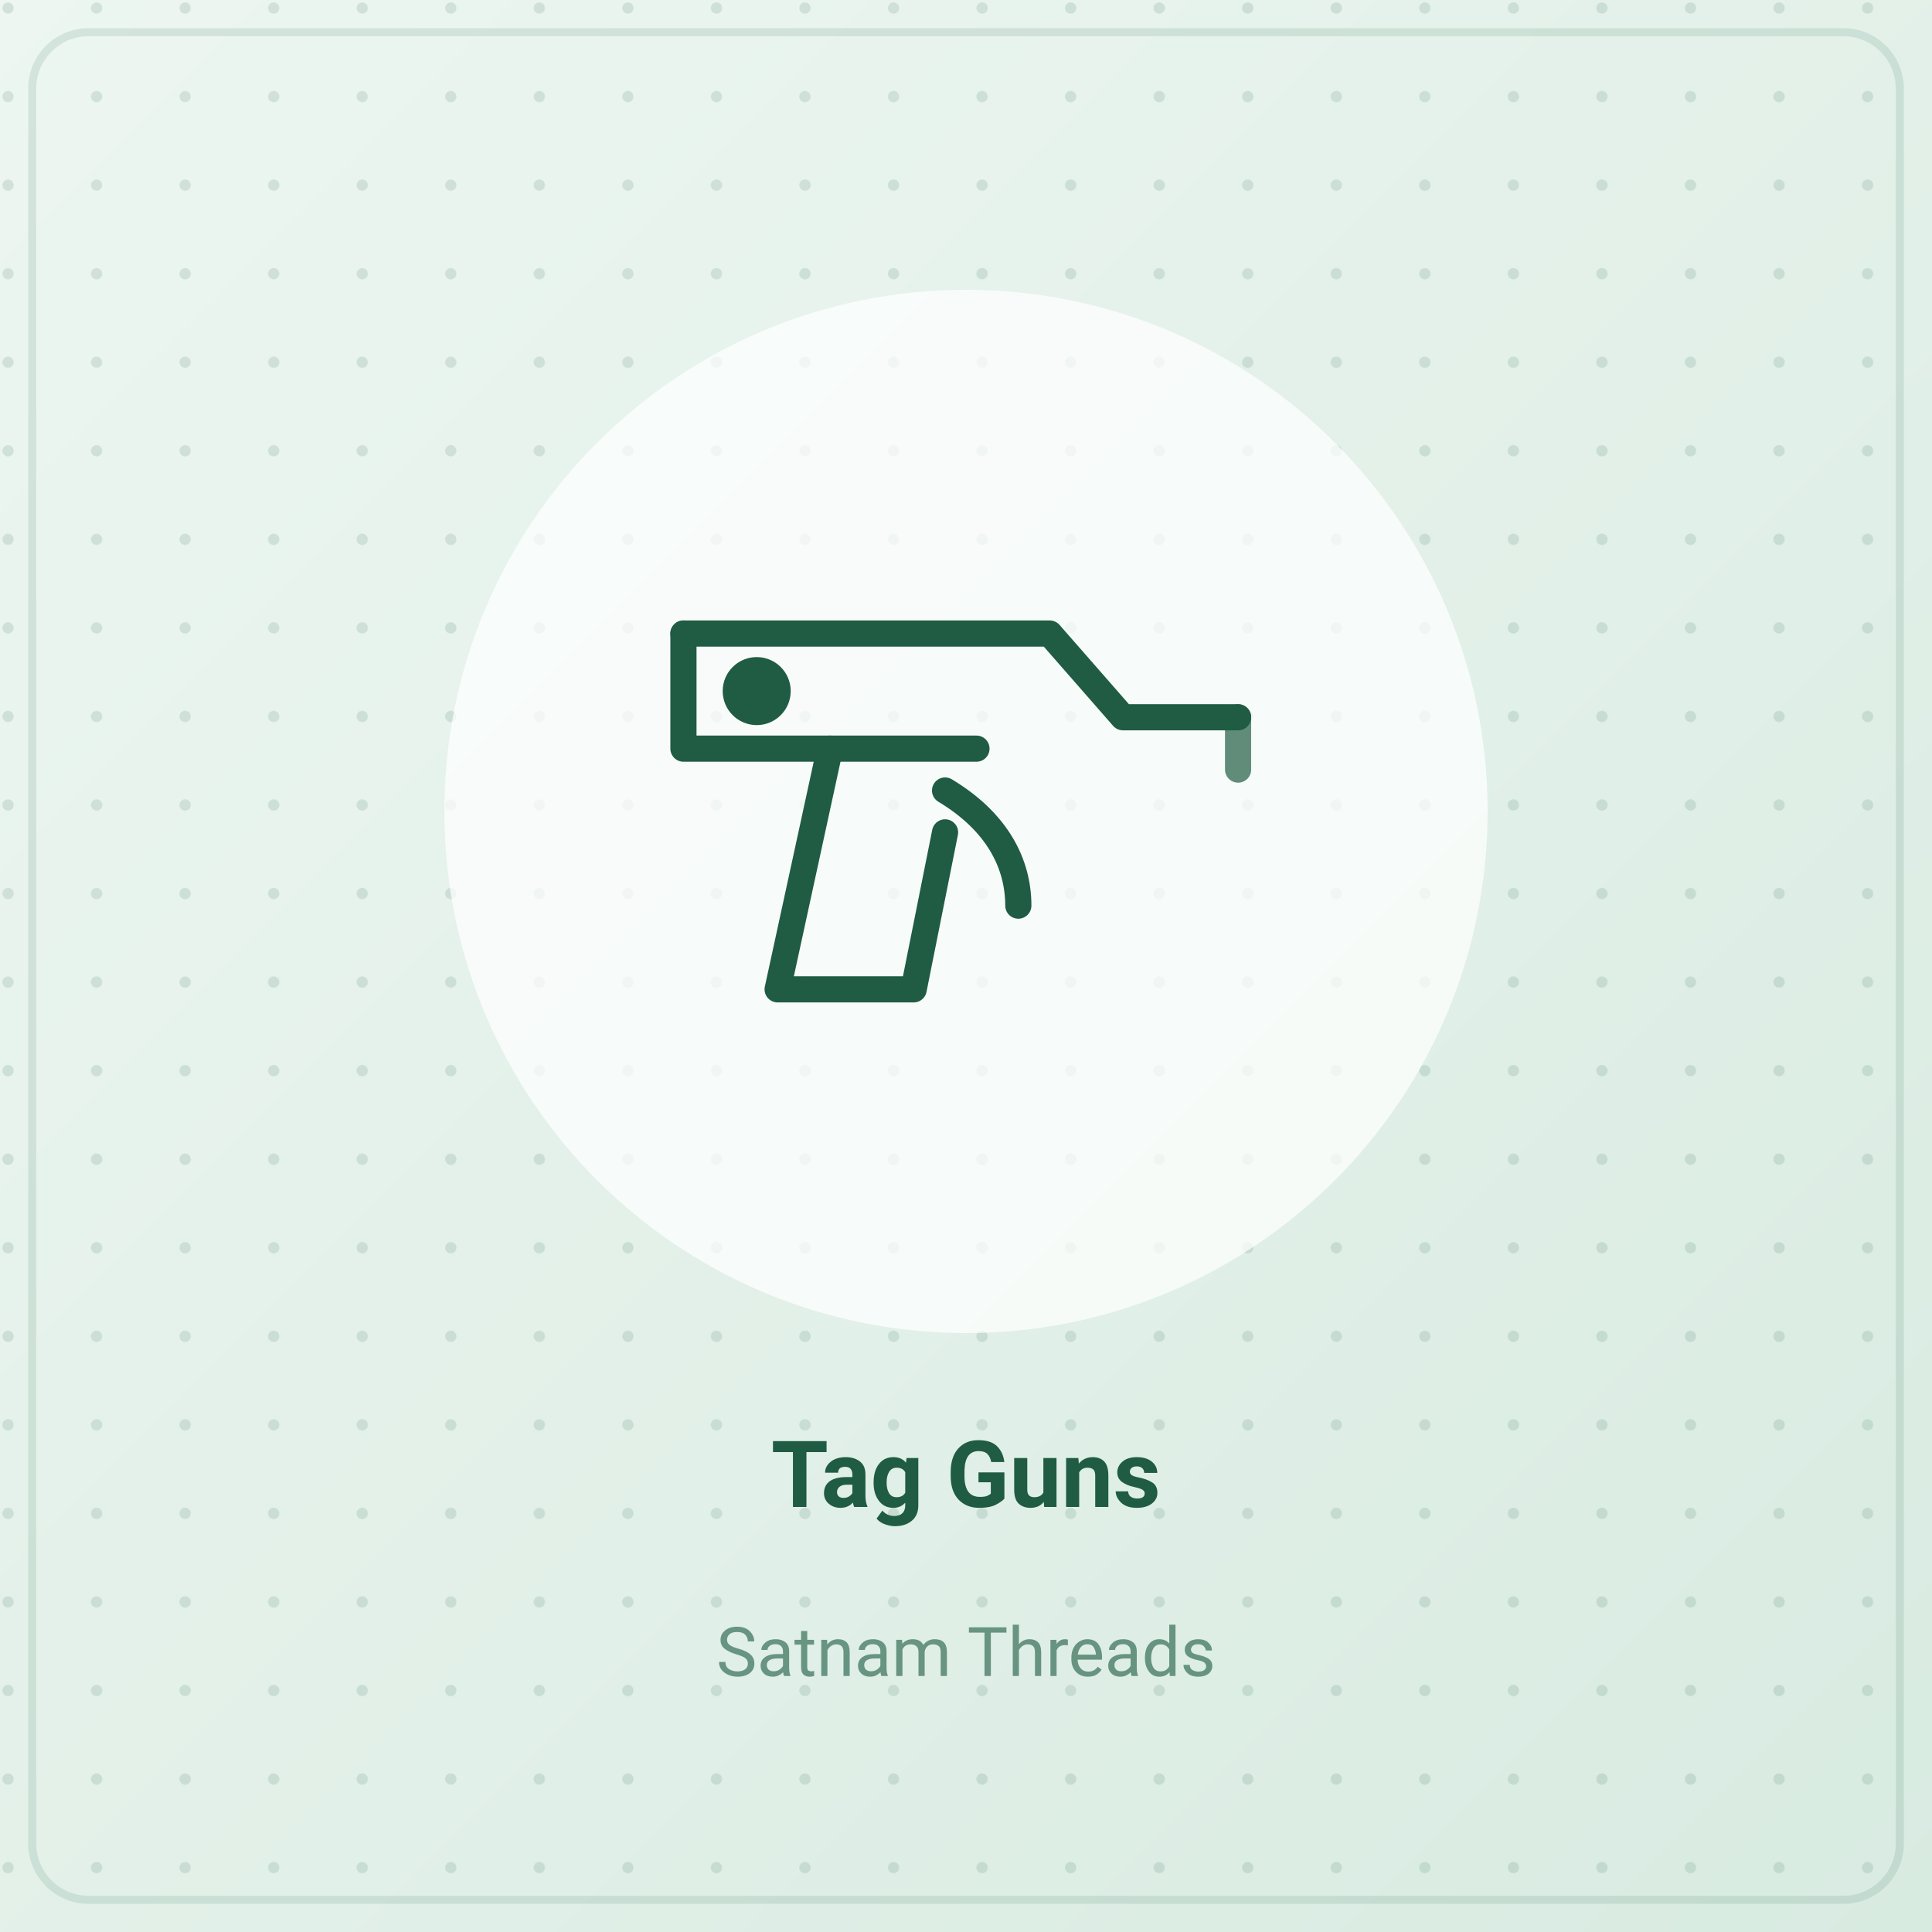
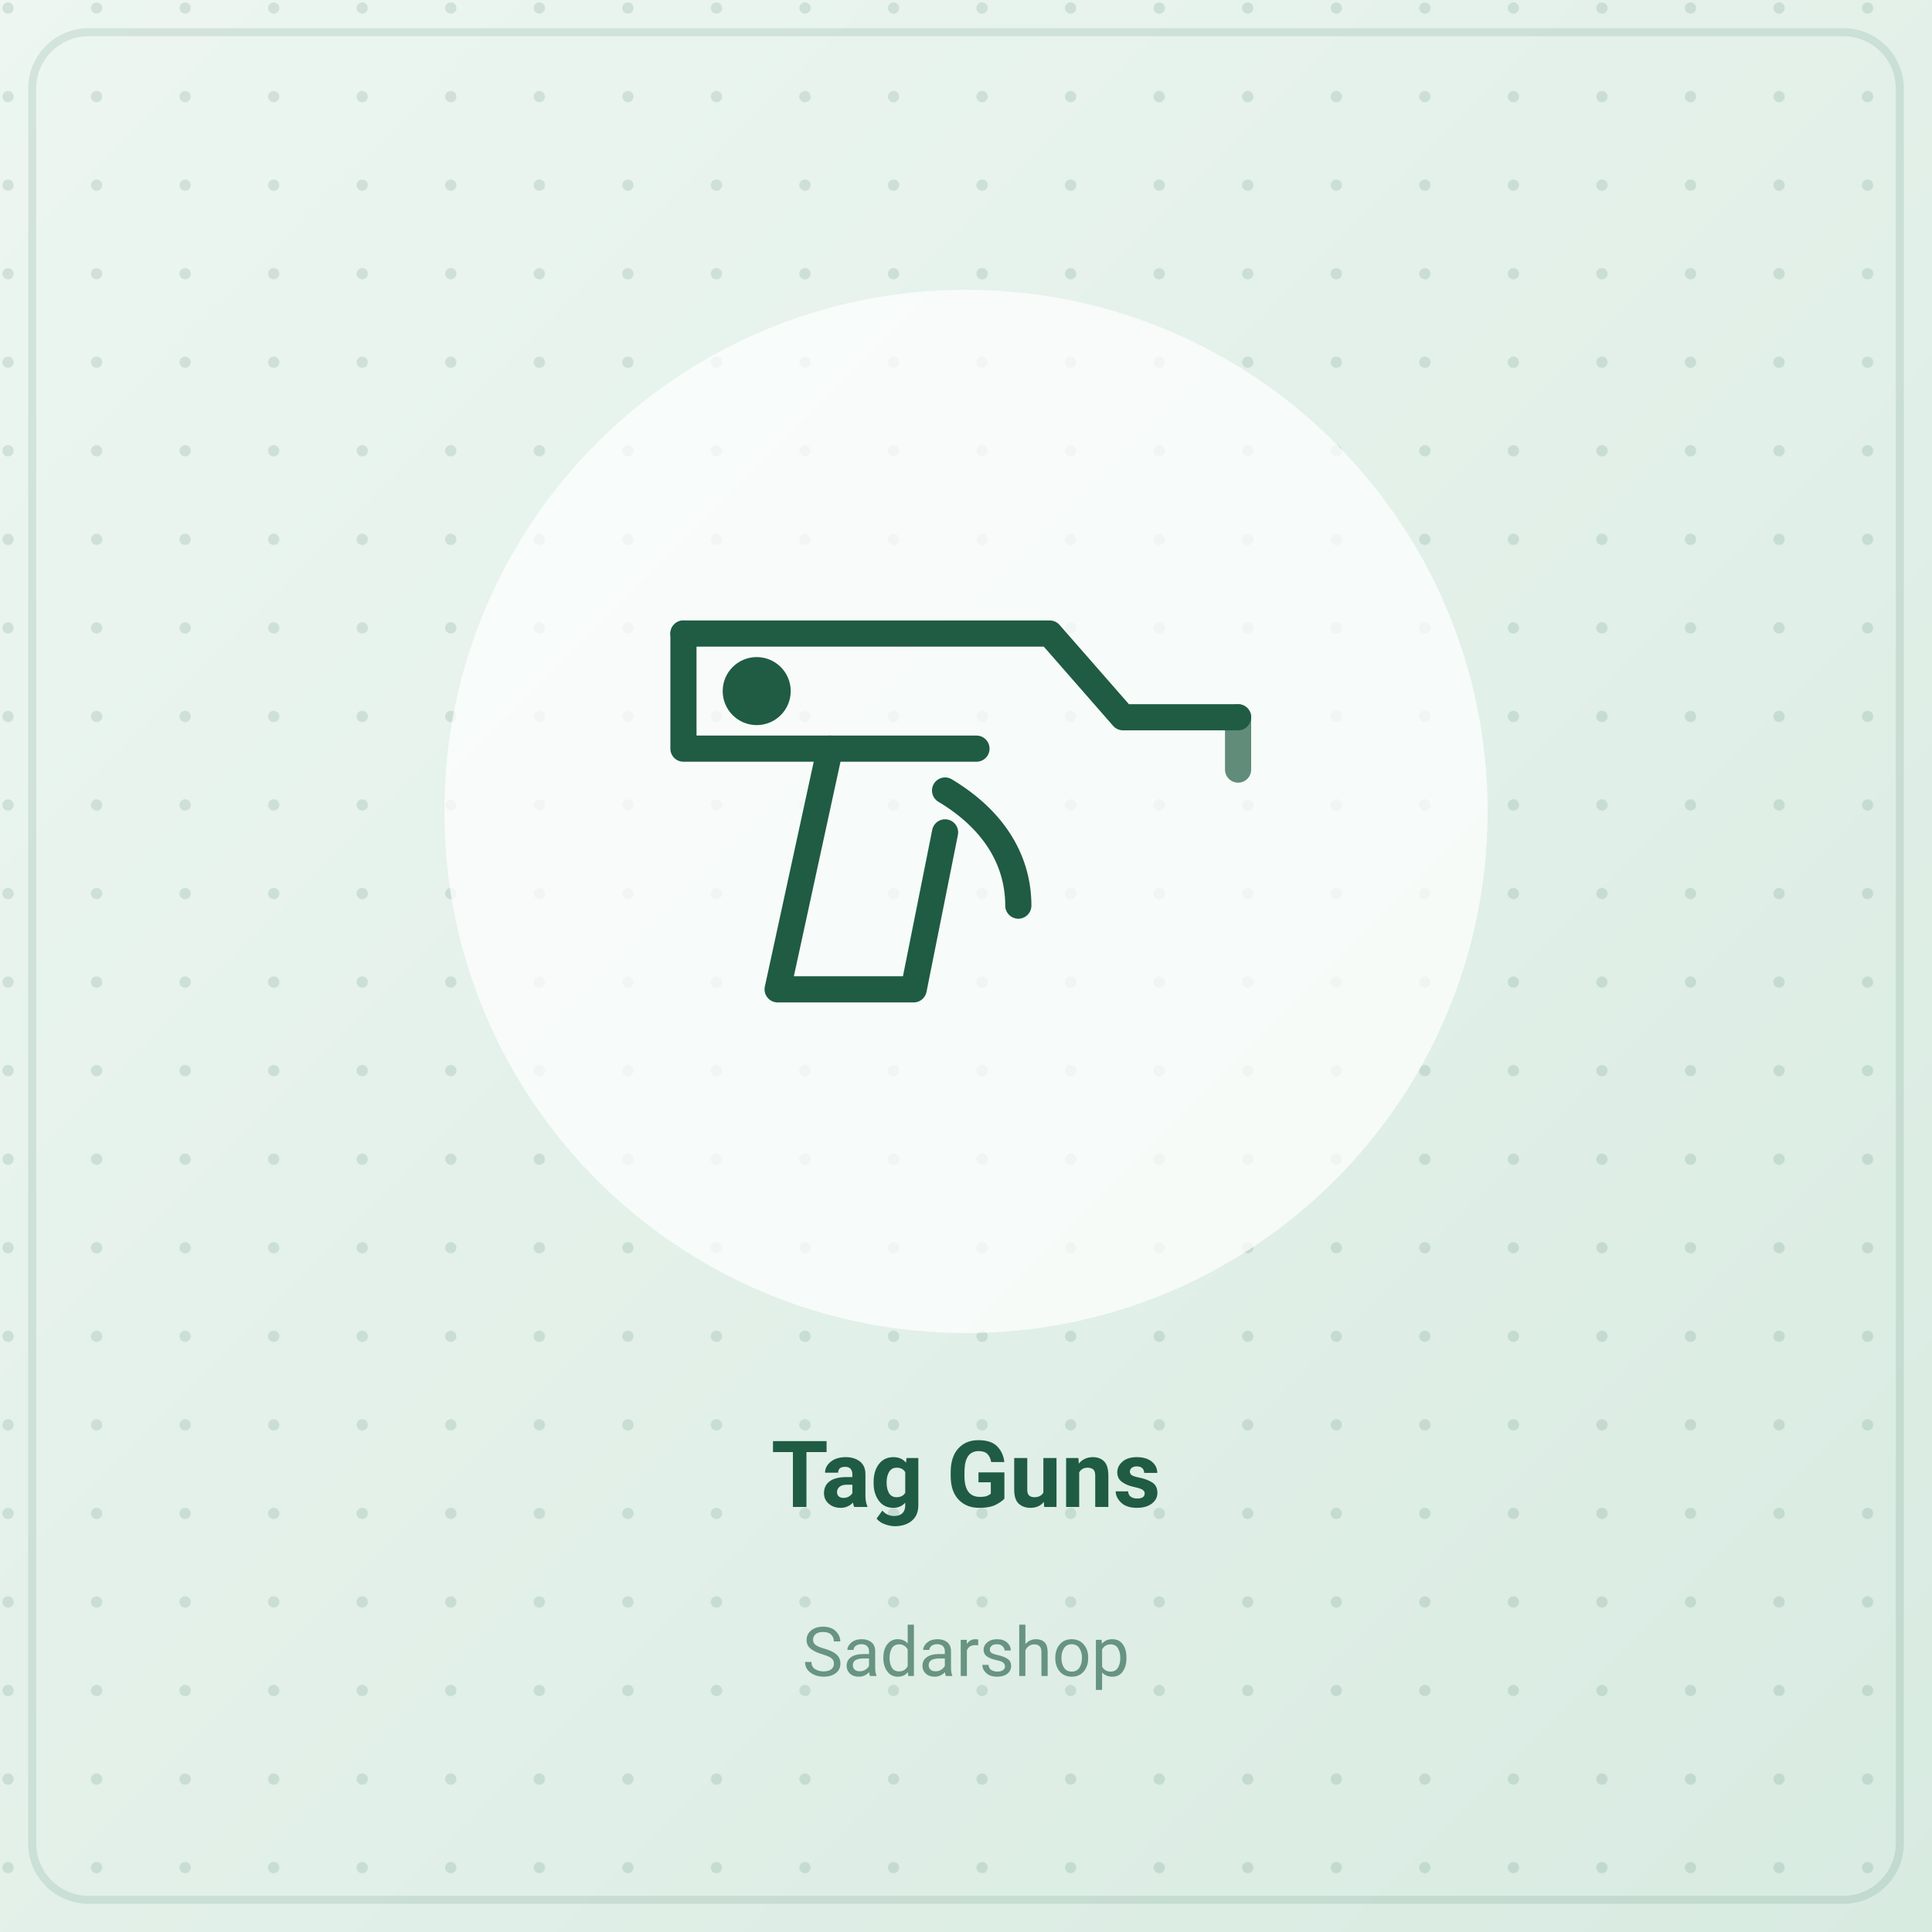
<svg xmlns="http://www.w3.org/2000/svg" viewBox="0 0 480 480" width="480" height="480" role="img" aria-label="Tag Guns">
  <defs>
    <linearGradient id="bg" x1="0" y1="0" x2="1" y2="1">
      <stop offset="0" stop-color="#EDF6F1" />
      <stop offset="1" stop-color="#D8EBE1" />
    </linearGradient>
    <pattern id="dots" width="22" height="22" patternUnits="userSpaceOnUse">
      <circle cx="2" cy="2" r="1.4" fill="#1F5C43" opacity=".13" />
    </pattern>
  </defs>
  <rect width="480" height="480" fill="url(#bg)" />
  <rect width="480" height="480" fill="url(#dots)" />
  <circle cx="240" cy="201.6" r="129.6" fill="#fff" opacity=".72" />
  <g transform="translate(110 71.6) scale(1.3)" color="#1F5C43">
    <g stroke="currentColor" stroke-width="5" fill="none" stroke-linejoin="round" stroke-linecap="round">
      <path d="M46 66h70l14 16h22" />
      <path d="M46 66v22h56" />
      <path d="M74 88l-10 46h26l6-30" />
      <path d="M96 96c10 6 14 14 14 22" />
      <path d="M152 82v10" opacity=".7" />
      <circle cx="60" cy="77" r="4" fill="currentColor" />
    </g>
  </g>
  <g font-family="ui-sans-serif,-apple-system,Segoe UI,Roboto,Helvetica,Arial,sans-serif" text-anchor="middle" fill="#1F5C43">
    <text x="240" y="374.4" font-size="23" font-weight="600">Tag Guns</text>
-     <text x="240" y="416.4" font-size="17" opacity=".62">Satnam Threads</text>
+     <text x="240" y="416.4" font-size="17" opacity=".62">Sadarshop</text>
  </g>
  <rect x="8" y="8" width="464" height="464" fill="none" stroke="#1F5C43" stroke-opacity=".12" stroke-width="2" rx="14" />
</svg>
